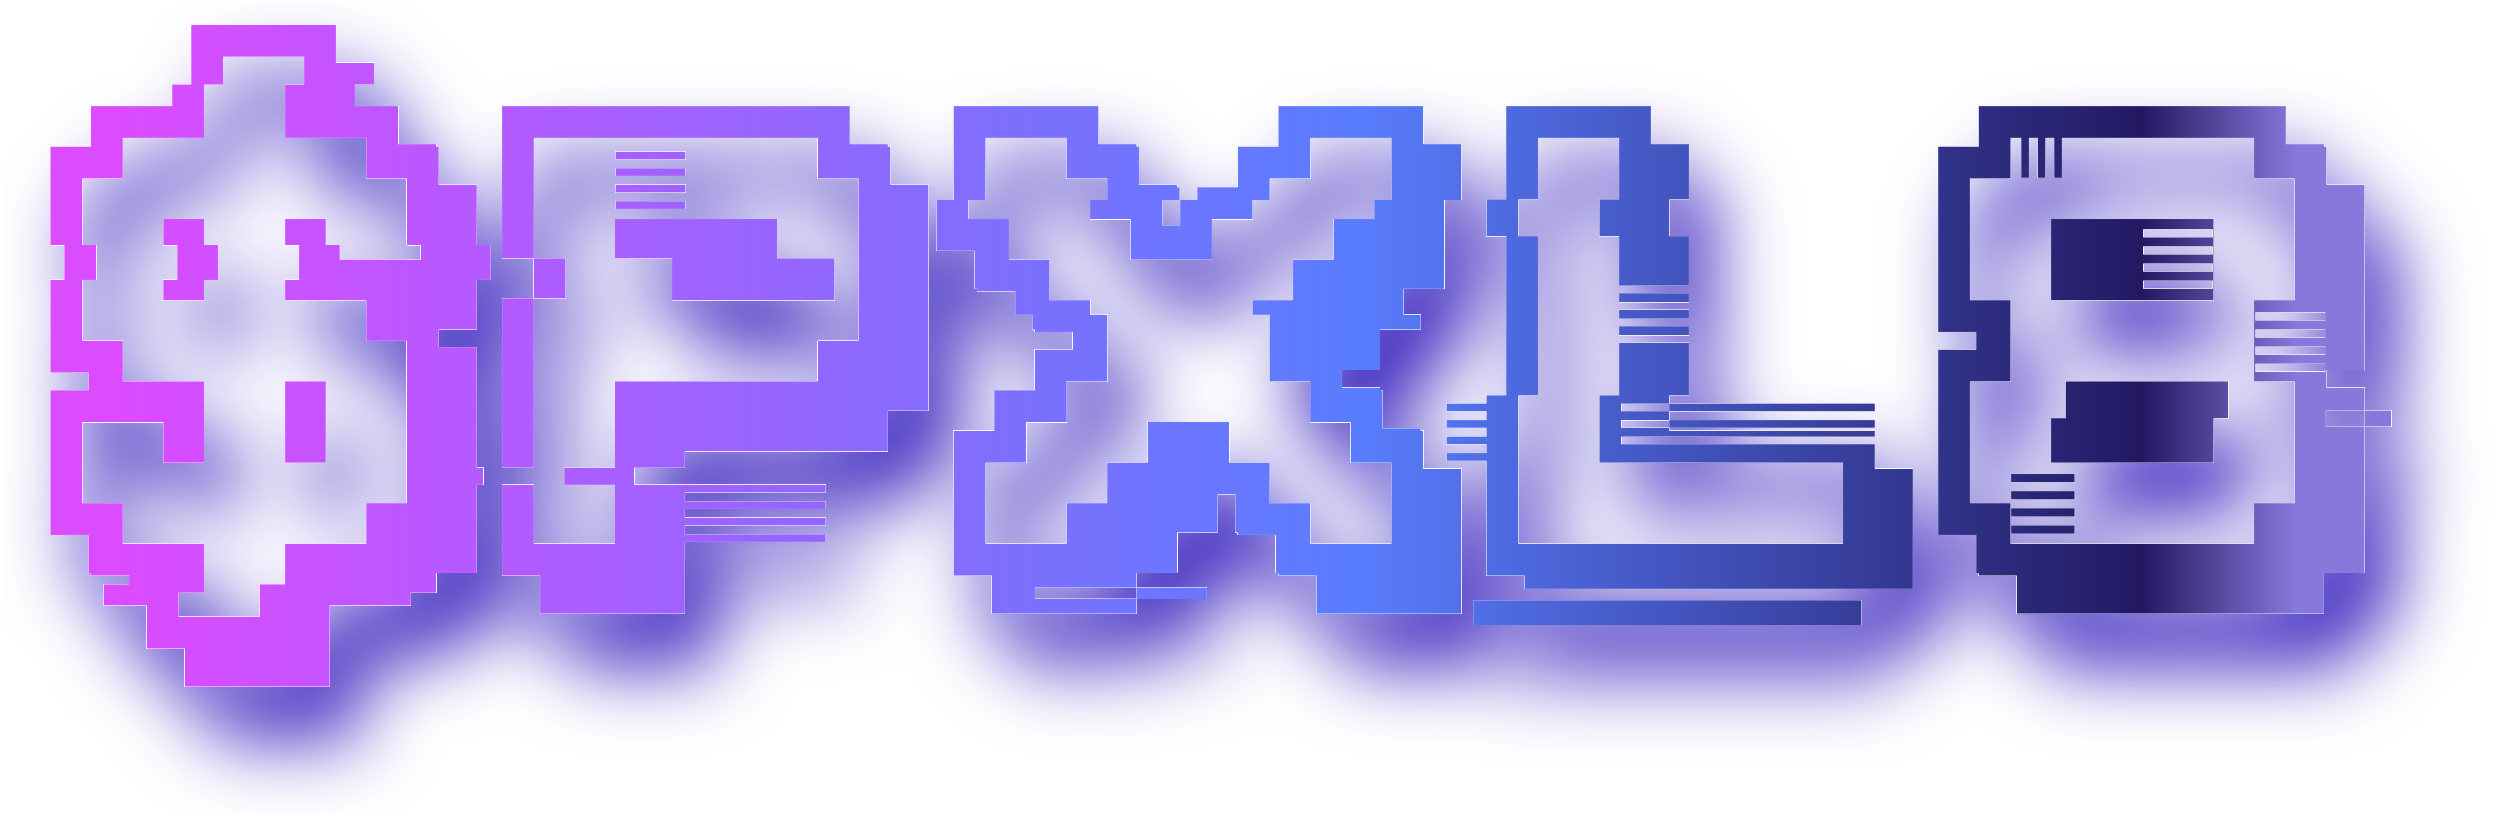
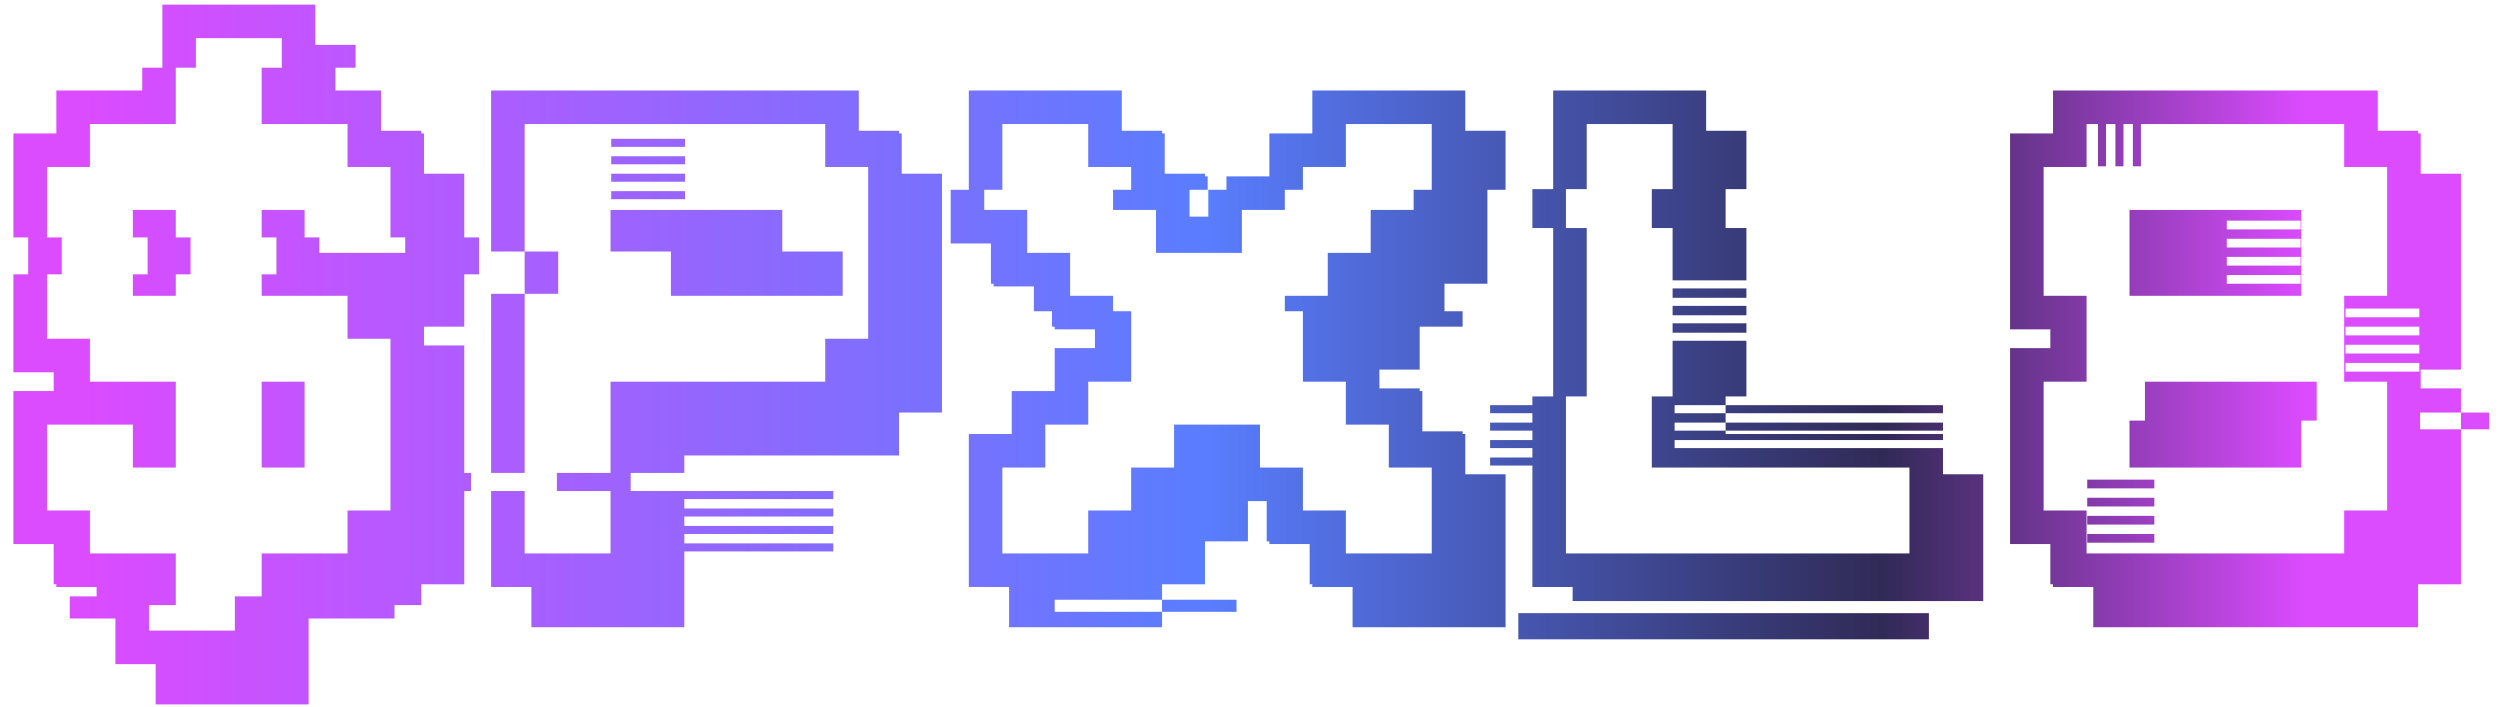
- <svg xmlns="http://www.w3.org/2000/svg" width="331" height="108" viewBox="0 0 331 108" fill="none">
-   <g filter="url(#filter0_d_67_3)">
-     <path d="M40.273 11.195V7.5H29.523V11.195H25.324V3.301H44.473V8.34H49.512V11.195H40.273ZM23.645 77.375V81.658H34.395V77.375H54.383V80.147H43.633V90.897H24.484V85.857H19.445V80.147H13.734V77.375H23.645ZM37.754 78.467V72H48.504V66.625H53.879V45.125H48.504V39.75H37.754V37.062H63.117V43.613H58.078V45.965H63.117V75.863H57.742V78.467H37.754ZM17.094 78.467V76.199H12.055V75.863H11.719V70.824H6.68V51.676H11.719V49.324H6.68V37.062H10.879V45.125H16.254V50.5H27.004V61.25H21.629V55.875H10.879V66.625H16.254V72H27.004V78.467H17.094ZM39.602 37.062V32.443H44.977V34.375H55.727V32.443H64.965V37.062H39.602ZM8.527 37.062V32.443H12.727V37.062H8.527ZM37.754 32.443V29H43.129V32.443H37.754ZM53.879 32.443V23.625H48.504V18.25H37.754V11.195H46.992V14.051H52.703V19.09H57.742V19.426H58.078V24.465H63.117V32.443H53.879ZM6.68 32.443V19.426H12.055V14.051H22.805V11.195H27.004V18.25H16.254V23.625H10.879V32.443H6.68ZM21.629 32.443V29H27.004V32.443H21.629ZM27.004 37.062V39.75H21.629V37.062H27.004ZM23.477 37.062V32.443H28.852V37.062H23.477ZM37.754 61.25V50.5H43.129V61.25H37.754ZM70.676 39.498V34.207H74.875V39.498H70.676ZM70.676 64.189V72H81.426V64.189H90.664V81.238H71.516V76.199H66.477V64.189H70.676ZM74.707 64.189V61.922H83.945V64.189H74.707ZM59.758 64.189V61.922H63.957V64.189H59.758ZM81.426 61.922V50.5H108.301V45.125H113.676V23.625H108.301V18.25H70.676V34.207H66.477V14.051H112.5V19.09H117.539V19.426H117.875V24.465H122.914V54.363H117.539V59.738H90.664V61.922H81.426ZM66.477 61.922V39.498H70.676V61.922H66.477ZM81.426 34.207V29H102.926V34.207H81.426ZM110.484 34.207V39.75H88.984V34.207H110.484ZM81.51 20.098V21.105H90.748V20.098H81.51ZM81.51 22.281V23.289H90.748V22.281H81.51ZM81.51 24.465V25.473H90.748V24.465H81.51ZM81.51 26.648V27.656H90.748V26.648H81.51ZM109.309 64.189V65.197H90.58V64.189H109.309ZM109.309 66.373V67.381H90.58V66.373H109.309ZM109.309 68.557V69.564H90.58V68.557H109.309ZM109.309 70.74V71.748H90.58V70.74H109.309ZM184.223 26.48V18.25H173.473V23.625H168.098V26.48H158.523V24.801H163.898V19.426H169.273V14.051H188.422V19.09H193.461V26.48H184.223ZM165.83 26.48V29H160.455V34.375H149.705V29H144.33V26.48H153.904V29.84H156.256V26.48H165.83ZM146.598 26.48V23.625H141.223V18.25H130.473V26.48H126.273V14.051H145.422V19.09H150.461V19.426H150.797V24.465H155.836V24.801H156.172V26.48H146.598ZM146.598 41.682V50.5H141.223V55.875H135.848V61.25H130.473V72H141.223V66.625H146.598V61.25H151.973V55.875H162.723V61.25H168.098V66.625H173.473V72H184.223V61.25H178.848V55.875H173.473V50.5H168.098V41.682H188.086V43.613H182.711V48.988H177.672V51.34H182.711V51.676H183.047V56.715H188.086V57.051H188.422V62.09H193.461V81.238H174.312V76.199H169.273V75.863H168.938V70.824H163.898V70.488H163.562V65.449H161.211V70.488H155.836V75.863H150.461V81.238H131.312V76.199H126.273V57.051H131.648V51.676H137.023V46.301H142.062V43.949H137.023V43.613H136.688V41.682H146.598ZM165.83 41.682V39.75H171.205V34.375H176.58V29H181.955V26.48H191.193V38.238H185.818V41.682H165.83ZM134.42 41.682V38.574H129.381V38.238H129.045V33.199H124.006V26.48H128.205V29H133.58V34.375H138.955V39.75H144.33V41.682H134.42ZM137.023 77.795V79.307H159.783V77.795H137.023ZM214.373 26.396V18.25H203.623V26.396H199.424V14.051H218.572V19.09H223.611V26.396H214.373ZM203.623 31.268V52.348H199.424V31.268H203.623ZM196.82 31.268V26.396H201.02V31.268H196.82ZM223.611 31.268V52.348H214.373V31.268H223.611ZM211.77 31.268V26.396H221.008V31.268H211.77ZM246.455 79.475V82.75H195.057V79.475H246.455ZM201.859 77.963V76.199H196.82V52.348H201.02V72H244.02V61.25H211.77V52.348H221.008V57.051H248.219V62.09H253.258V77.963H201.859ZM200.768 53.44V54.447H191.529V53.44H200.768ZM200.768 55.623V56.631H191.529V55.623H200.768ZM200.768 57.807V58.815H191.529V57.807H200.768ZM200.768 59.99V60.998H191.529V59.99H200.768ZM214.373 37.818V38.826H223.611V37.818H214.373ZM214.373 40.002V41.01H223.611V40.002H214.373ZM214.373 42.185V43.193H223.611V42.185H214.373ZM214.373 44.369V45.377H223.611V44.369H214.373ZM214.625 53.44V54.447H248.219V53.44H214.625ZM214.625 55.623V56.631H248.219V55.623H214.625ZM214.625 57.807V58.815H248.219V57.807H214.625ZM267.031 81.238V76.199H261.992V75.863H261.656V70.824H256.617V46.301H261.656V43.949H256.617V19.426H261.992V14.051H302.641V19.09H307.68V19.426H308.016V24.465H313.055V48.988H308.016V51.34H313.055V75.863H307.68V81.238H267.031ZM298.441 72V66.625H303.816V50.5H298.441V39.75H303.816V23.625H298.441V18.25H266.191V23.625H260.816V39.75H266.191V50.5H260.816V66.625H266.191V72H298.441ZM271.566 39.75V29H293.066V39.75H271.566ZM273.498 55.371V50.5H294.998V55.371H273.498ZM293.066 55.371V61.25H271.566V55.371H293.066ZM307.932 54.363V56.463H316.582V54.363H307.932ZM298.609 41.346V42.438H307.848V41.346H298.609ZM298.609 43.613V44.705H307.848V43.613H298.609ZM298.609 45.881V46.973H307.848V45.881H298.609ZM298.609 48.148V49.24H307.848V48.148H298.609ZM283.744 30.344V31.436H292.982V30.344H283.744ZM283.744 32.611V33.703H292.982V32.611H283.744ZM283.744 34.879V35.971H292.982V34.879H283.744ZM283.744 37.147V38.238H292.982V37.147H283.744ZM270.475 62.762V63.853H266.275V62.762H270.475ZM270.475 65.029V66.121H266.275V65.029H270.475ZM270.475 67.297V68.389H266.275V67.297H270.475ZM270.475 69.564V70.656H266.275V69.564H270.475ZM274.674 62.762V63.853H270.475V62.762H274.674ZM274.674 65.029V66.121H270.475V65.029H274.674ZM274.674 67.297V68.389H270.475V67.297H274.674ZM274.674 69.564V70.656H270.475V69.564H274.674ZM272.994 23.541H271.986V17.746H272.994V23.541ZM270.811 23.541H269.803V17.746H270.811V23.541ZM268.627 23.541H267.619V17.746H268.627V23.541Z" fill="url(#paint0_linear_67_3)" />
-   </g>
+ <svg xmlns="http://www.w3.org/2000/svg" width="131" height="37" viewBox="0 0 131 37" fill="none">
+   <path d="M14.766 3.547V2H10.266V3.547H8.508V0.242H16.523V2.352H18.633V3.547H14.766ZM7.805 31.25V33.043H12.305V31.25H20.672V32.41H16.172V36.91H8.156V34.801H6.047V32.41H3.656V31.25H7.805ZM13.711 31.707V29H18.211V26.75H20.461V17.75H18.211V15.5H13.711V14.375H24.328V17.117H22.219V18.102H24.328V30.617H22.078V31.707H13.711ZM5.062 31.707V30.758H2.953V30.617H2.812V28.508H0.703V20.492H2.812V19.508H0.703V14.375H2.461V17.75H4.711V20H9.211V24.5H6.961V22.25H2.461V26.75H4.711V29H9.211V31.707H5.062ZM14.484 14.375V12.441H16.734V13.25H21.234V12.441H25.102V14.375H14.484ZM1.477 14.375V12.441H3.234V14.375H1.477ZM13.711 12.441V11H15.961V12.441H13.711ZM20.461 12.441V8.75H18.211V6.5H13.711V3.547H17.578V4.742H19.969V6.852H22.078V6.992H22.219V9.102H24.328V12.441H20.461ZM0.703 12.441V6.992H2.953V4.742H7.453V3.547H9.211V6.5H4.711V8.75H2.461V12.441H0.703ZM6.961 12.441V11H9.211V12.441H6.961ZM9.211 14.375V15.5H6.961V14.375H9.211ZM7.734 14.375V12.441H9.984V14.375H7.734ZM13.711 24.5V20H15.961V24.5H13.711ZM27.492 15.395V13.18H29.25V15.395H27.492ZM27.492 25.73V29H31.992V25.73H35.859V32.867H27.844V30.758H25.734V25.73H27.492ZM29.18 25.73V24.781H33.047V25.73H29.18ZM22.922 25.73V24.781H24.68V25.73H22.922ZM31.992 24.781V20H43.242V17.75H45.492V8.75H43.242V6.5H27.492V13.18H25.734V4.742H45V6.852H47.109V6.992H47.25V9.102H49.359V21.617H47.109V23.867H35.859V24.781H31.992ZM25.734 24.781V15.395H27.492V24.781H25.734ZM31.992 13.18V11H40.992V13.18H31.992ZM44.156 13.18V15.5H35.156V13.18H44.156ZM32.027 7.273V7.695H35.895V7.273H32.027ZM32.027 8.188V8.609H35.895V8.188H32.027ZM32.027 9.102V9.523H35.895V9.102H32.027ZM32.027 10.016V10.438H35.895V10.016H32.027ZM43.664 25.73V26.152H35.824V25.73H43.664ZM43.664 26.645V27.066H35.824V26.645H43.664ZM43.664 27.559V27.98H35.824V27.559H43.664ZM43.664 28.473V28.895H35.824V28.473H43.664ZM75.023 9.945V6.5H70.523V8.75H68.273V9.945H64.266V9.242H66.516V6.992H68.766V4.742H76.781V6.852H78.891V9.945H75.023ZM67.324 9.945V11H65.074V13.25H60.574V11H58.324V9.945H62.332V11.352H63.316V9.945H67.324ZM59.273 9.945V8.75H57.023V6.5H52.523V9.945H50.766V4.742H58.781V6.852H60.891V6.992H61.031V9.102H63.141V9.242H63.281V9.945H59.273ZM59.273 16.309V20H57.023V22.25H54.773V24.5H52.523V29H57.023V26.75H59.273V24.5H61.523V22.25H66.023V24.5H68.273V26.75H70.523V29H75.023V24.5H72.773V22.25H70.523V20H68.273V16.309H76.641V17.117H74.391V19.367H72.281V20.352H74.391V20.492H74.531V22.602H76.641V22.742H76.781V24.852H78.891V32.867H70.875V30.758H68.766V30.617H68.625V28.508H66.516V28.367H66.375V26.258H65.391V28.367H63.141V30.617H60.891V32.867H52.875V30.758H50.766V22.742H53.016V20.492H55.266V18.242H57.375V17.258H55.266V17.117H55.125V16.309H59.273ZM67.324 16.309V15.5H69.574V13.25H71.824V11H74.074V9.945H77.941V14.867H75.691V16.309H67.324ZM54.176 16.309V15.008H52.066V14.867H51.926V12.758H49.816V9.945H51.574V11H53.824V13.25H56.074V15.5H58.324V16.309H54.176ZM55.266 31.426V32.059H64.793V31.426H55.266ZM87.644 9.91V6.5H83.144V9.91H81.387V4.742H89.402V6.852H91.512V9.91H87.644ZM83.144 11.949V20.773H81.387V11.949H83.144ZM80.297 11.949V9.91H82.055V11.949H80.297ZM91.512 11.949V20.773H87.644V11.949H91.512ZM86.555 11.949V9.91H90.422V11.949H86.555ZM101.074 32.129V33.5H79.559V32.129H101.074ZM82.406 31.496V30.758H80.297V20.773H82.055V29H100.055V24.5H86.555V20.773H90.422V22.742H101.812V24.852H103.922V31.496H82.406ZM81.949 21.23V21.652H78.082V21.23H81.949ZM81.949 22.145V22.566H78.082V22.145H81.949ZM81.949 23.059V23.48H78.082V23.059H81.949ZM81.949 23.973V24.395H78.082V23.973H81.949ZM87.644 14.691V15.113H91.512V14.691H87.644ZM87.644 15.605V16.027H91.512V15.605H87.644ZM87.644 16.52V16.941H91.512V16.52H87.644ZM87.644 17.434V17.855H91.512V17.434H87.644ZM87.75 21.23V21.652H101.812V21.23H87.75ZM87.75 22.145V22.566H101.812V22.145H87.75ZM87.75 23.059V23.48H101.812V23.059H87.75ZM109.688 32.867V30.758H107.578V30.617H107.438V28.508H105.328V18.242H107.438V17.258H105.328V6.992H107.578V4.742H124.594V6.852H126.703V6.992H126.844V9.102H128.953V19.367H126.844V20.352H128.953V30.617H126.703V32.867H109.688ZM122.836 29V26.75H125.086V20H122.836V15.5H125.086V8.75H122.836V6.5H109.336V8.75H107.086V15.5H109.336V20H107.086V26.75H109.336V29H122.836ZM111.586 15.5V11H120.586V15.5H111.586ZM112.395 22.039V20H121.395V22.039H112.395ZM120.586 22.039V24.5H111.586V22.039H120.586ZM126.809 21.617V22.496H130.43V21.617H126.809ZM122.906 16.168V16.625H126.773V16.168H122.906ZM122.906 17.117V17.574H126.773V17.117H122.906ZM122.906 18.066V18.523H126.773V18.066H122.906ZM122.906 19.016V19.473H126.773V19.016H122.906ZM116.684 11.562V12.02H120.551V11.562H116.684ZM116.684 12.512V12.969H120.551V12.512H116.684ZM116.684 13.461V13.918H120.551V13.461H116.684ZM116.684 14.41V14.867H120.551V14.41H116.684ZM111.129 25.133V25.59H109.371V25.133H111.129ZM111.129 26.082V26.539H109.371V26.082H111.129ZM111.129 27.031V27.488H109.371V27.031H111.129ZM111.129 27.98V28.438H109.371V27.98H111.129ZM112.887 25.133V25.59H111.129V25.133H112.887ZM112.887 26.082V26.539H111.129V26.082H112.887ZM112.887 27.031V27.488H111.129V27.031H112.887ZM112.887 27.98V28.438H111.129V27.98H112.887ZM112.184 8.715H111.762V6.289H112.184V8.715ZM111.27 8.715H110.848V6.289H111.27V8.715ZM110.355 8.715H109.934V6.289H110.355V8.715Z" fill="url(#paint0_linear_94_515)" />
  <defs>
-     <filter id="filter0_d_67_3" x="0.68" y="0.301" width="329.902" height="107.596" filterUnits="userSpaceOnUse" color-interpolation-filters="sRGB">
-       <feFlood flood-opacity="0" result="BackgroundImageFix" />
-       <feColorMatrix in="SourceAlpha" type="matrix" values="0 0 0 0 0 0 0 0 0 0 0 0 0 0 0 0 0 0 127 0" result="hardAlpha" />
-       <feOffset dx="4" dy="7" />
-       <feGaussianBlur stdDeviation="5" />
-       <feComposite in2="hardAlpha" operator="out" />
-       <feColorMatrix type="matrix" values="0 0 0 0 0.21 0 0 0 0 0.124 0 0 0 0 0.742 0 0 0 0.97 0" />
-       <feBlend mode="normal" in2="BackgroundImageFix" result="effect1_dropShadow_67_3" />
-       <feBlend mode="normal" in="SourceGraphic" in2="effect1_dropShadow_67_3" result="shape" />
-     </filter>
-     <linearGradient id="paint0_linear_67_3" x1="15.731" y1="18" x2="315" y2="18" gradientUnits="userSpaceOnUse">
+     <linearGradient id="paint0_linear_94_515" x1="4.5" y1="6" x2="130" y2="6" gradientUnits="userSpaceOnUse">
      <stop stop-color="#DB4BFF" />
-       <stop offset="0.549" stop-color="#597DFE" />
-       <stop offset="0.895" stop-color="#231962" />
-       <stop offset="0.964" stop-color="#8779DC" />
+       <stop offset="0.469" stop-color="#597DFE" />
+       <stop offset="0.75" stop-color="#302A56" />
+       <stop offset="0.927" stop-color="#DB4BFF" />
    </linearGradient>
  </defs>
</svg>
